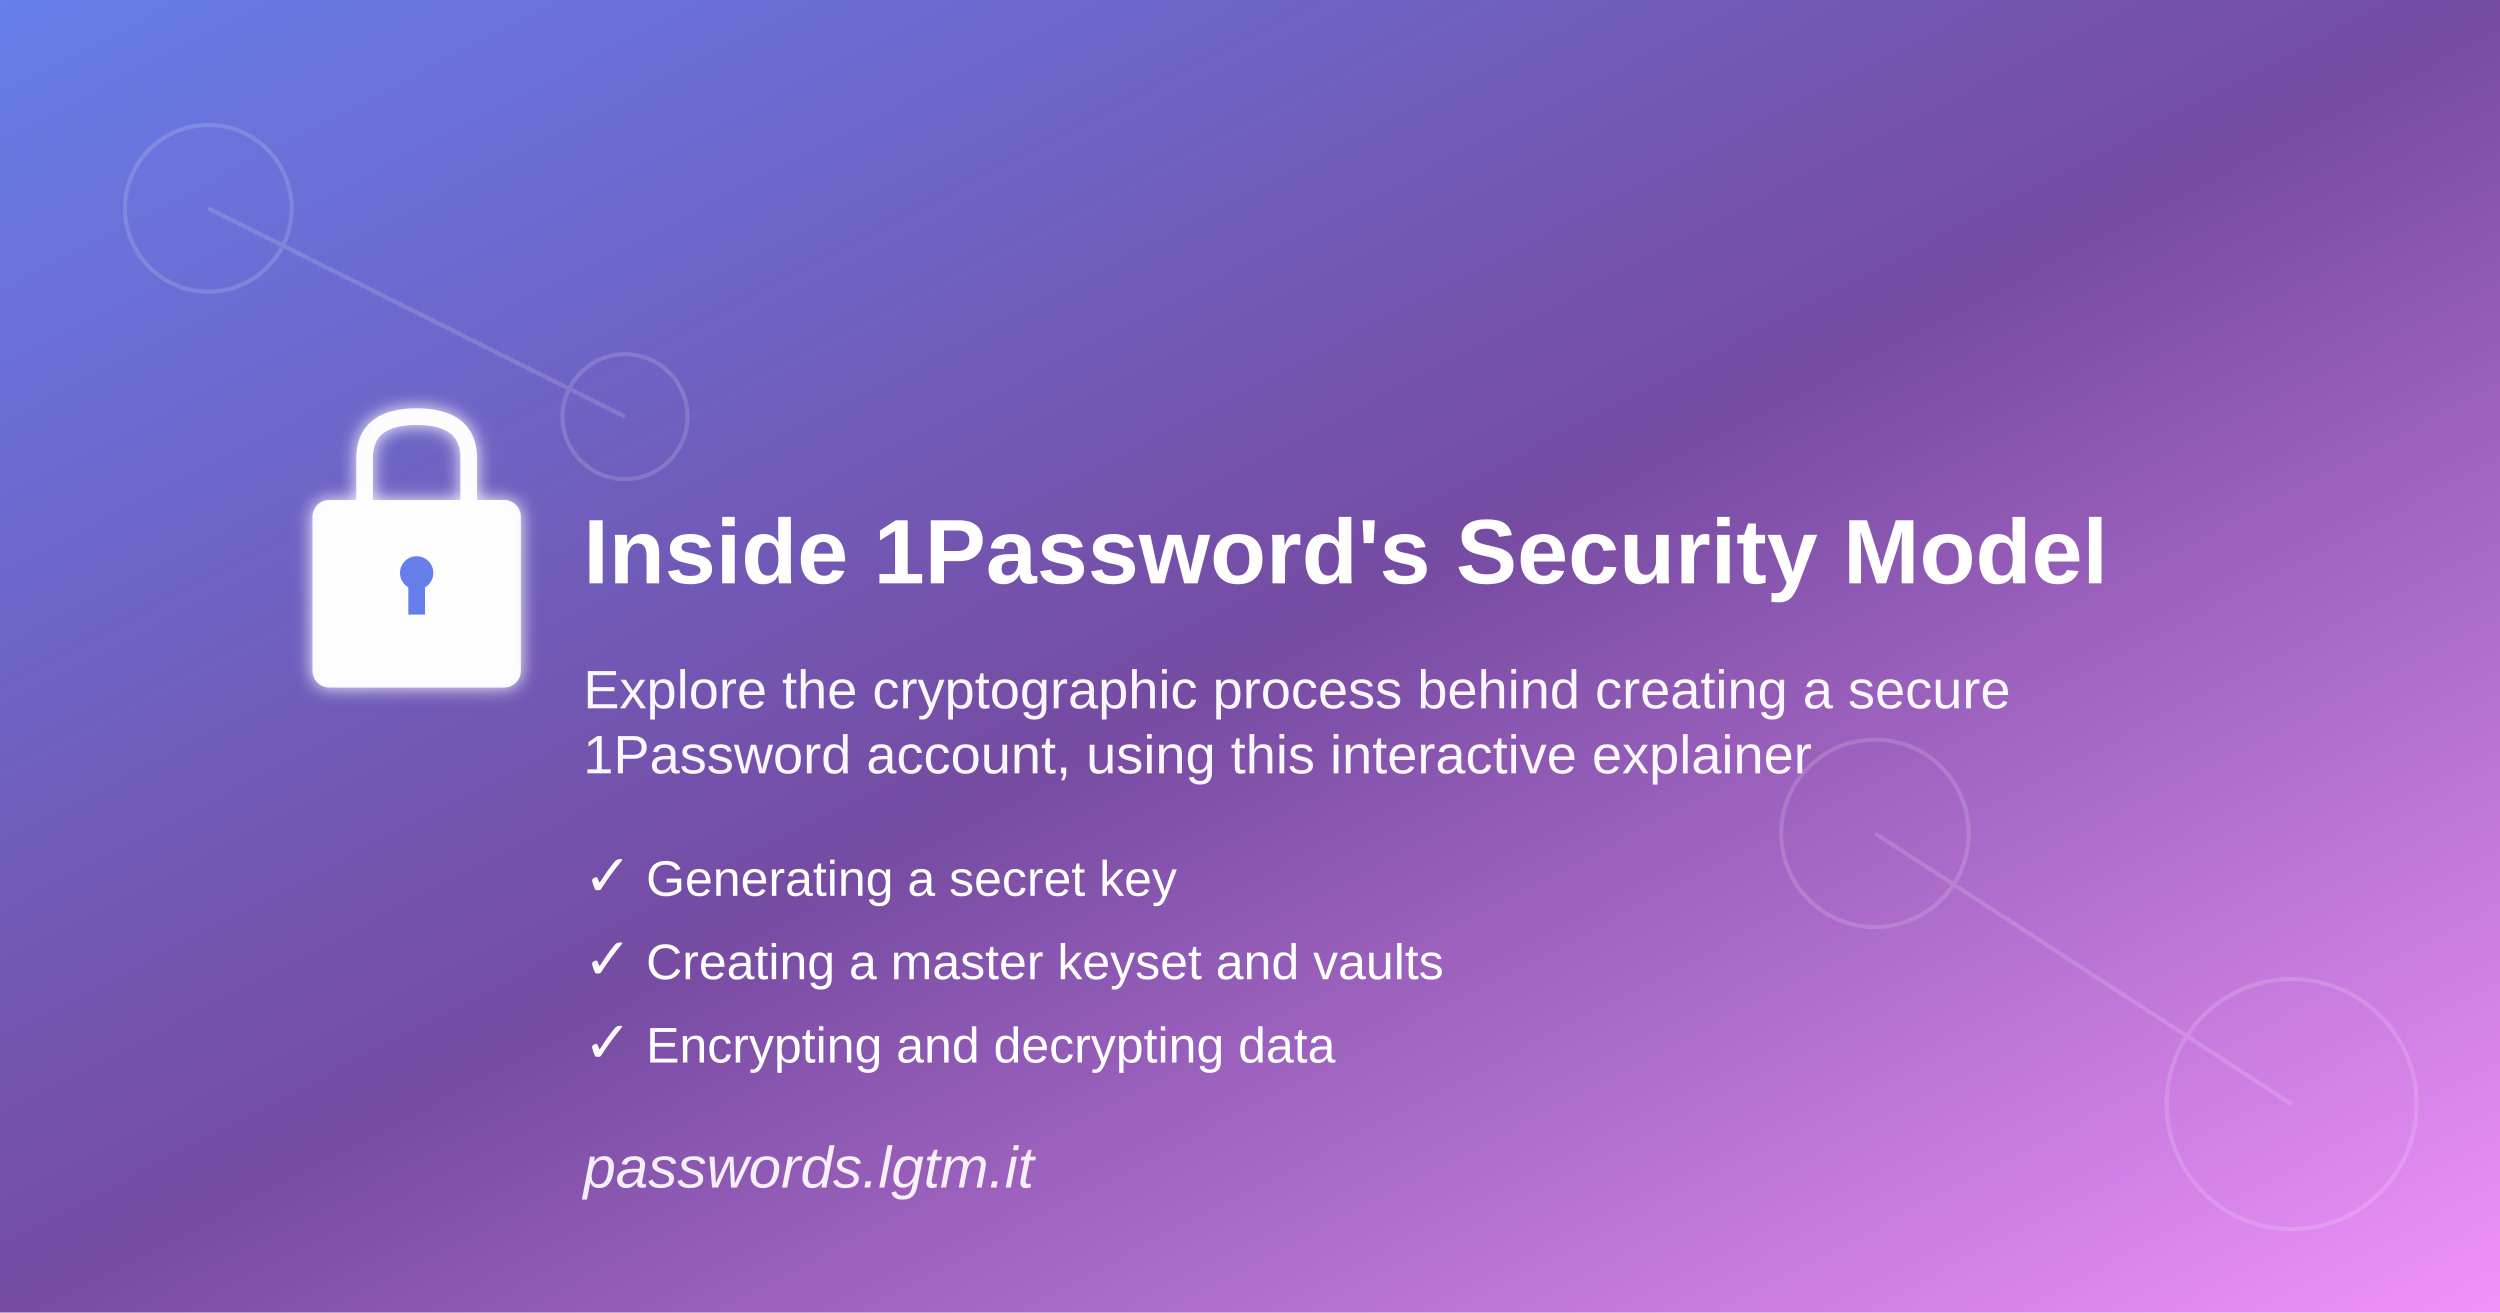
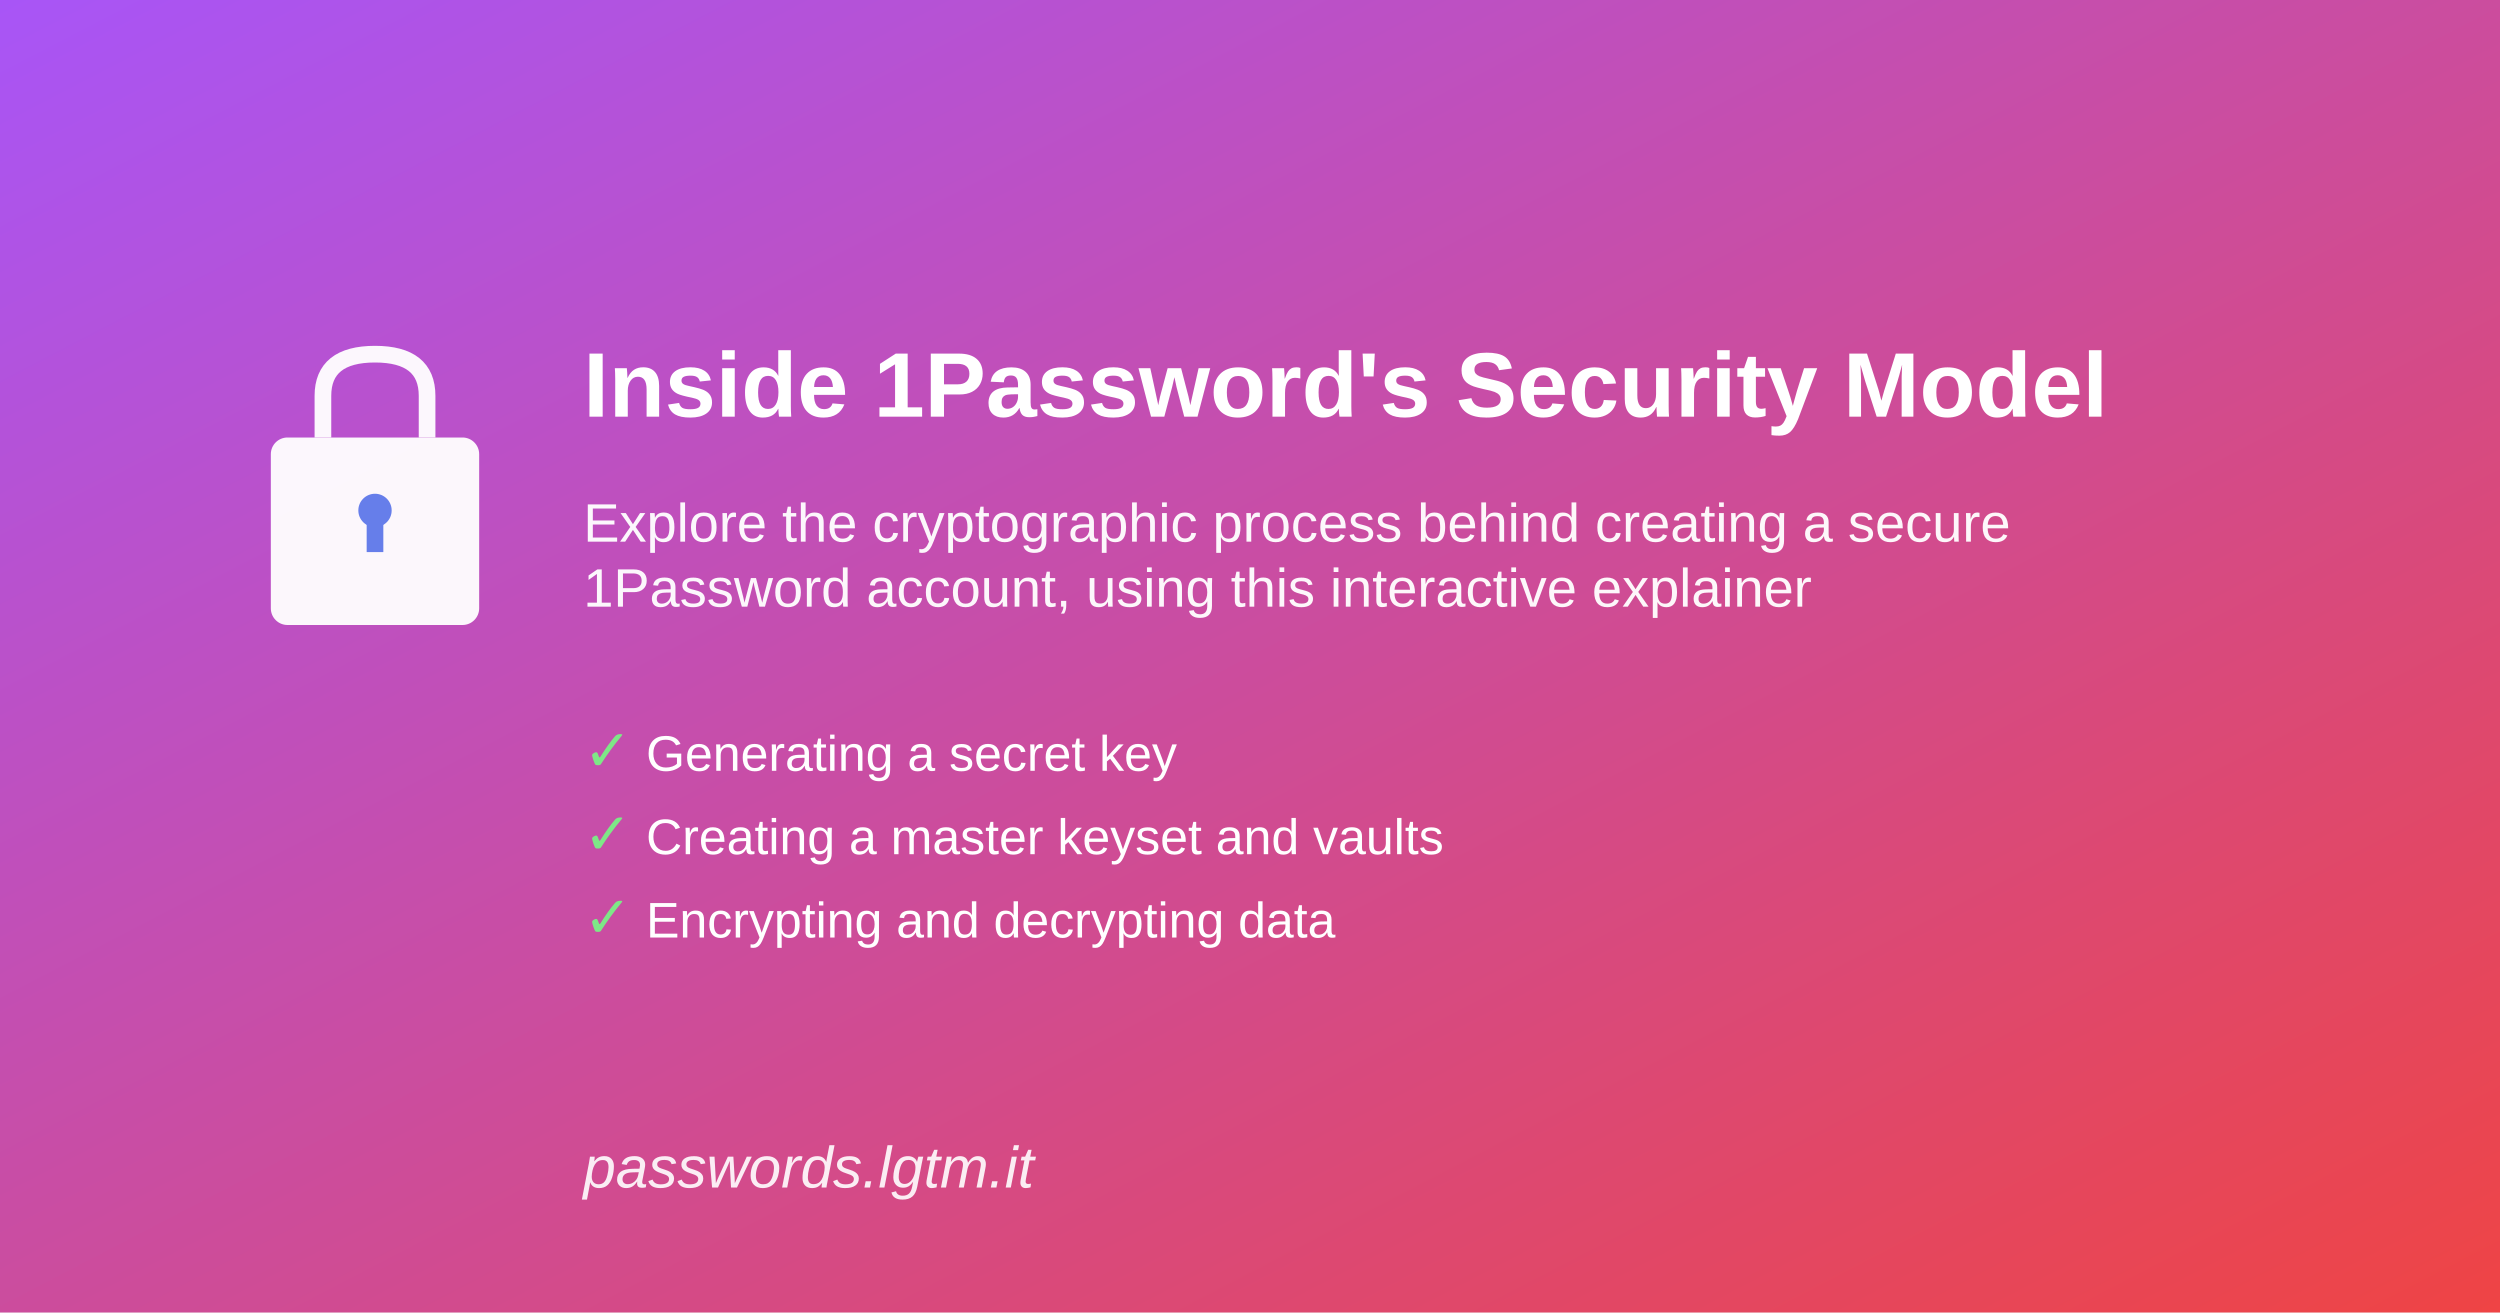
<svg xmlns="http://www.w3.org/2000/svg" width="1200" height="630">
  <defs>
    <linearGradient id="bgGradient" x1="0%" y1="0%" x2="100%" y2="100%">
-       <stop offset="0%" style="stop-color:#667eea;stop-opacity:1" />
-       <stop offset="50%" style="stop-color:#764ba2;stop-opacity:1" />
-       <stop offset="100%" style="stop-color:#f093fb;stop-opacity:1" />
+       <stop offset="0%" style="stop-color:#a855f7;stop-opacity:1" />
+       <stop offset="100%" style="stop-color:#ef4444;stop-opacity:1" />
    </linearGradient>
-     <filter id="glow">
-       <feGaussianBlur stdDeviation="4" result="coloredBlur" />
-       <feMerge>
-         <feMergeNode in="coloredBlur" />
-         <feMergeNode in="SourceGraphic" />
-       </feMerge>
-     </filter>
  </defs>
  <rect width="1200" height="630" fill="url(#bgGradient)" />
-   <g opacity="0.15" stroke="#ffffff" stroke-width="2" fill="none">
-     <circle cx="100" cy="100" r="40" />
-     <circle cx="1100" cy="530" r="60" />
-     <line x1="100" y1="100" x2="300" y2="200" />
-     <line x1="900" y1="400" x2="1100" y2="530" />
-     <circle cx="300" cy="200" r="30" />
-     <circle cx="900" cy="400" r="45" />
-   </g>
-   <g transform="translate(150, 200)" filter="url(#glow)">
+   <g transform="translate(130, 170)" filter="url(#glow)">
    <rect x="0" y="40" width="100" height="90" rx="8" fill="#ffffff" opacity="0.95" />
    <path d="M 25 40 L 25 20 Q 25 0, 50 0 Q 75 0, 75 20 L 75 40" stroke="#ffffff" stroke-width="8" fill="none" opacity="0.95" />
    <circle cx="50" cy="75" r="8" fill="#667eea" />
    <rect x="46" y="75" width="8" height="20" fill="#667eea" />
  </g>
-   <text x="280" y="280" font-family="Arial, sans-serif" font-size="44" font-weight="bold" fill="#ffffff">
+   <text x="280" y="200" font-family="Arial, sans-serif" font-size="44" font-weight="bold" fill="#ffffff">
    Inside 1Password's Security Model
  </text>
-   <text x="280" y="340" font-family="Arial, sans-serif" font-size="26" fill="#ffffff" opacity="0.95">
+   <text x="280" y="260" font-family="Arial, sans-serif" font-size="26" fill="#ffffff" opacity="0.95">
    <tspan dx="0">Explore the cryptographic process behind creating a secure</tspan>
    <tspan x="280" dy="1.2em">1Password account, using this interactive explainer</tspan>
  </text>
  <g font-family="Arial, sans-serif" font-size="24" fill="#ffffff">
-     <text x="280" y="430">
-       <tspan font-size="28">✓</tspan> Generating a secret key
+     <text x="280" y="370">
+       <tspan font-size="28" fill="#7ee787">✓</tspan> Generating a secret key
    </text>
-     <text x="280" y="470">
-       <tspan font-size="28">✓</tspan> Creating a master keyset and vaults
+     <text x="280" y="410">
+       <tspan font-size="28" fill="#7ee787">✓</tspan> Creating a master keyset and vaults
    </text>
-     <text x="280" y="510">
-       <tspan font-size="28">✓</tspan> Encrypting and decrypting data
+     <text x="280" y="450">
+       <tspan font-size="28" fill="#7ee787">✓</tspan> Encrypting and decrypting data
    </text>
  </g>
  <text x="280" y="570" font-family="Arial, sans-serif" font-size="28" fill="#ffffff" opacity="0.9" font-style="italic">
    passwords.lgtm.it
  </text>
</svg>
